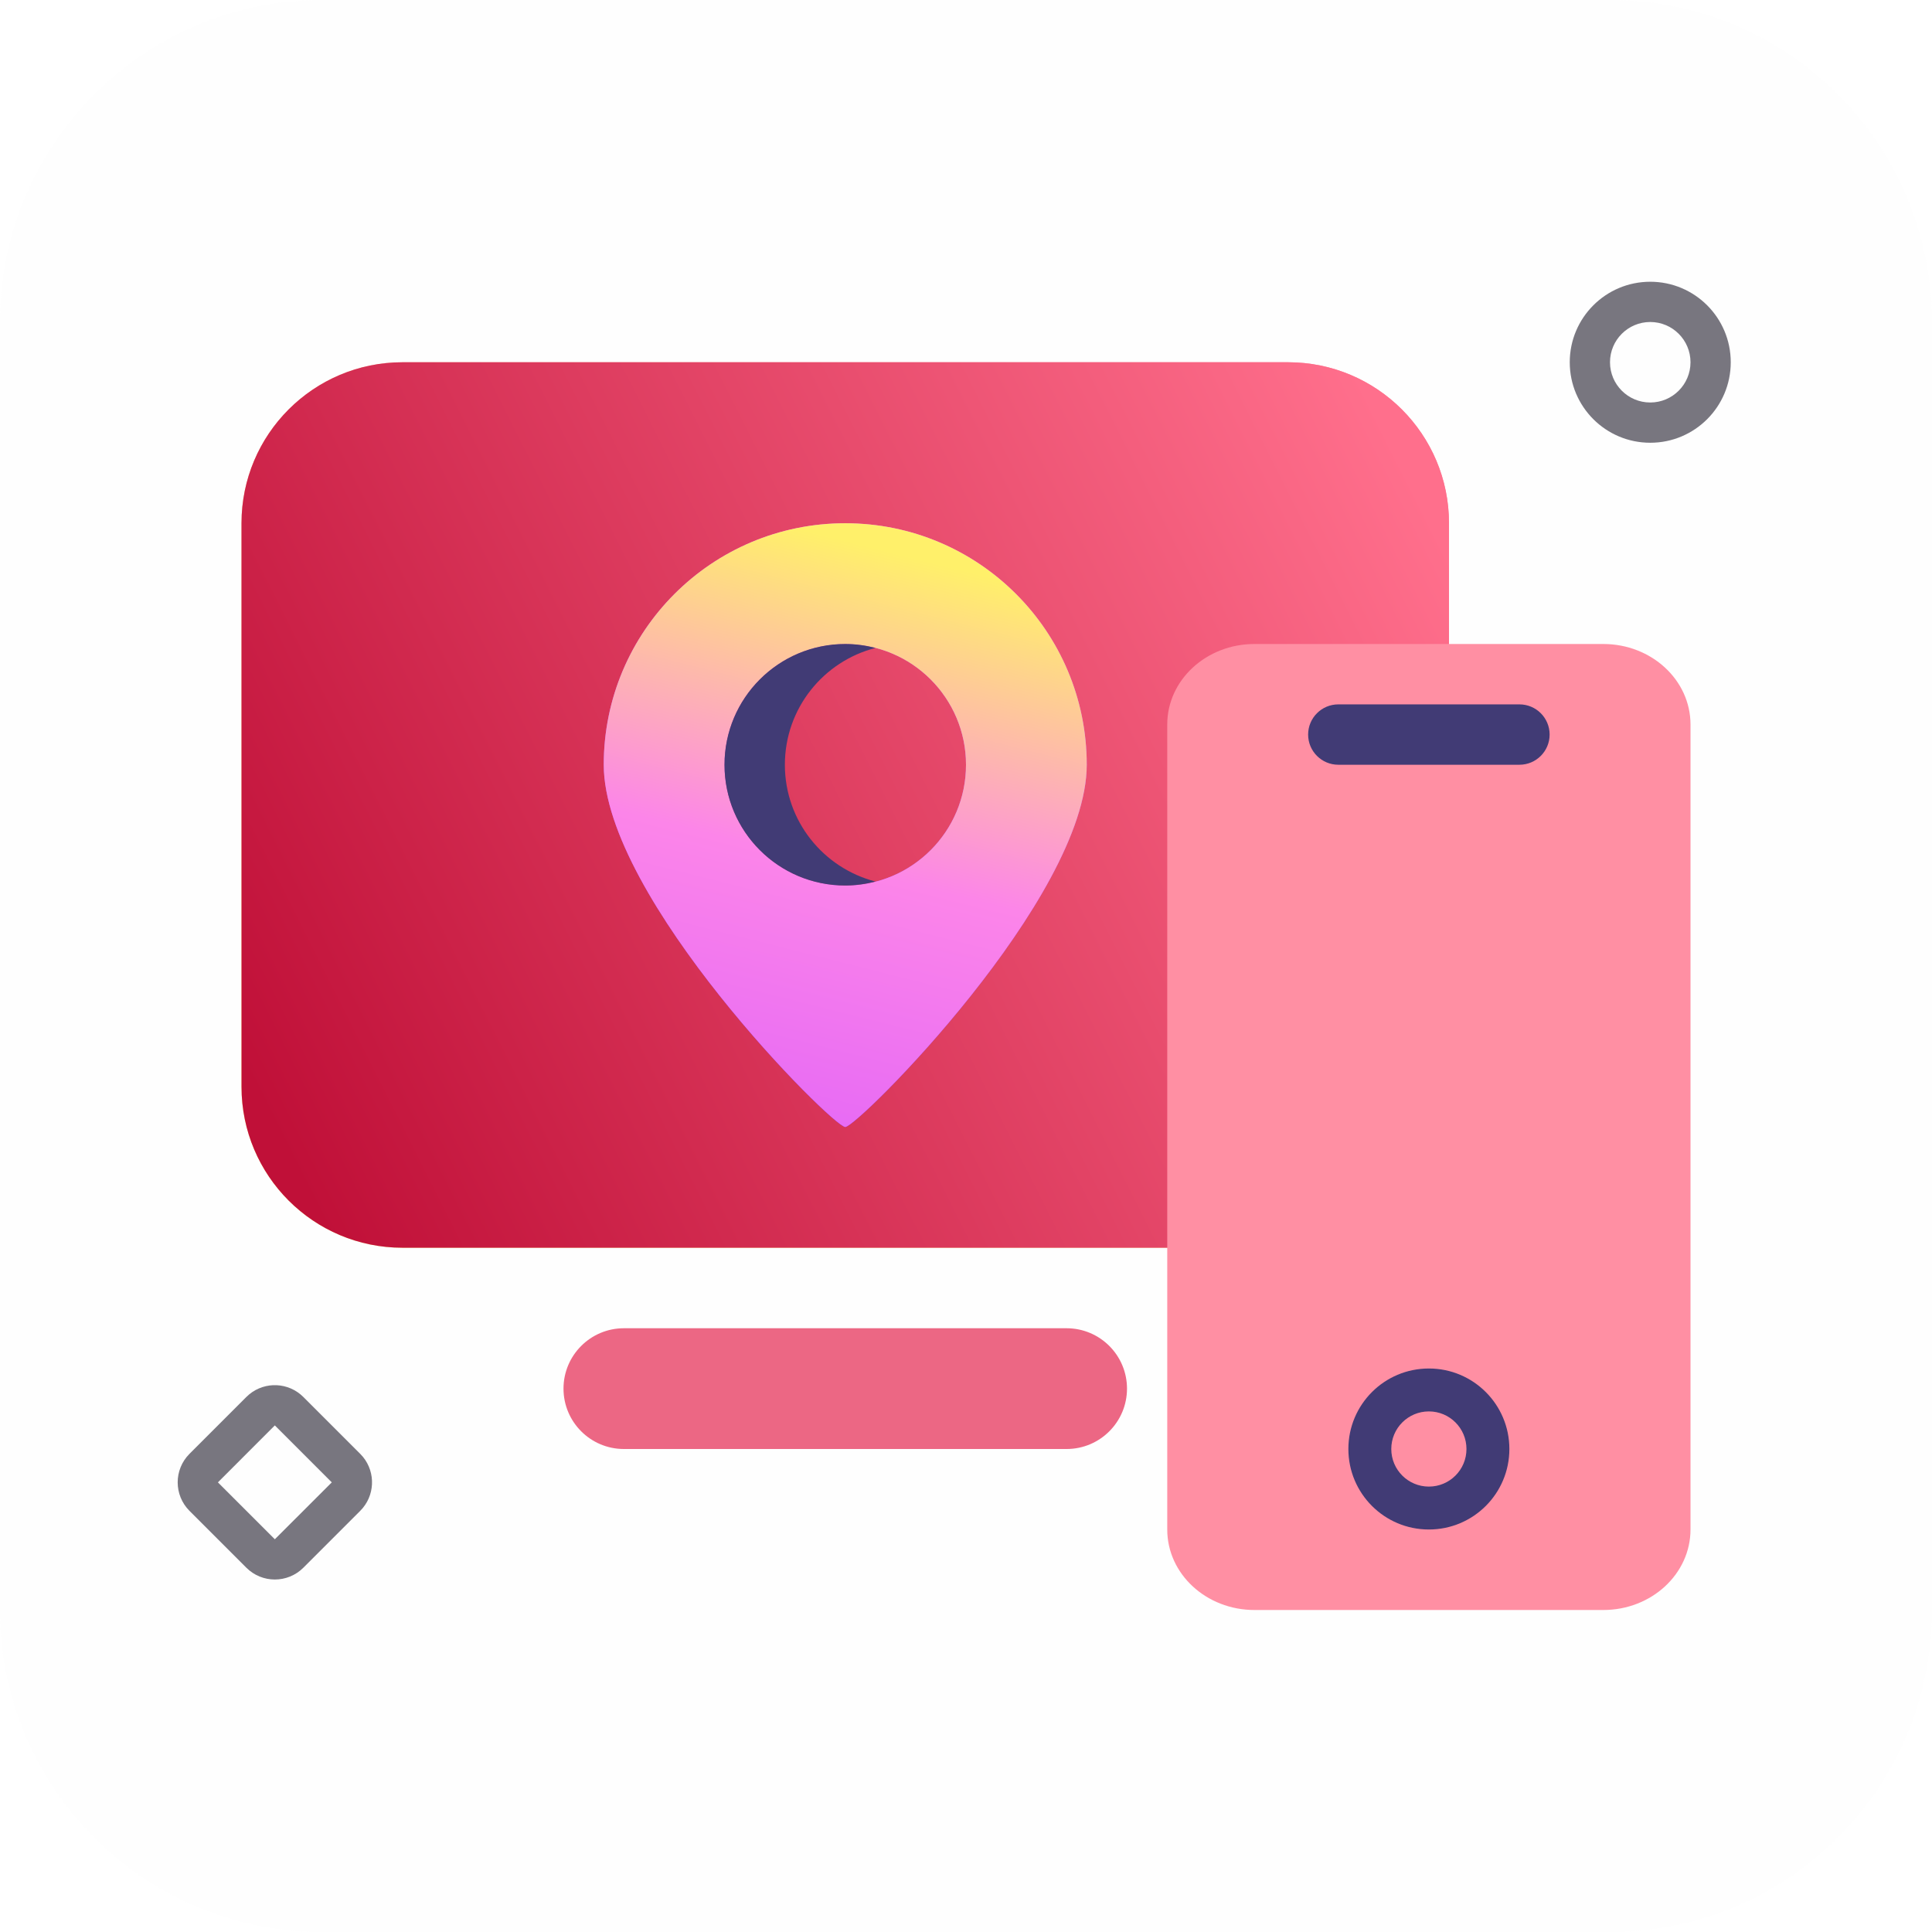
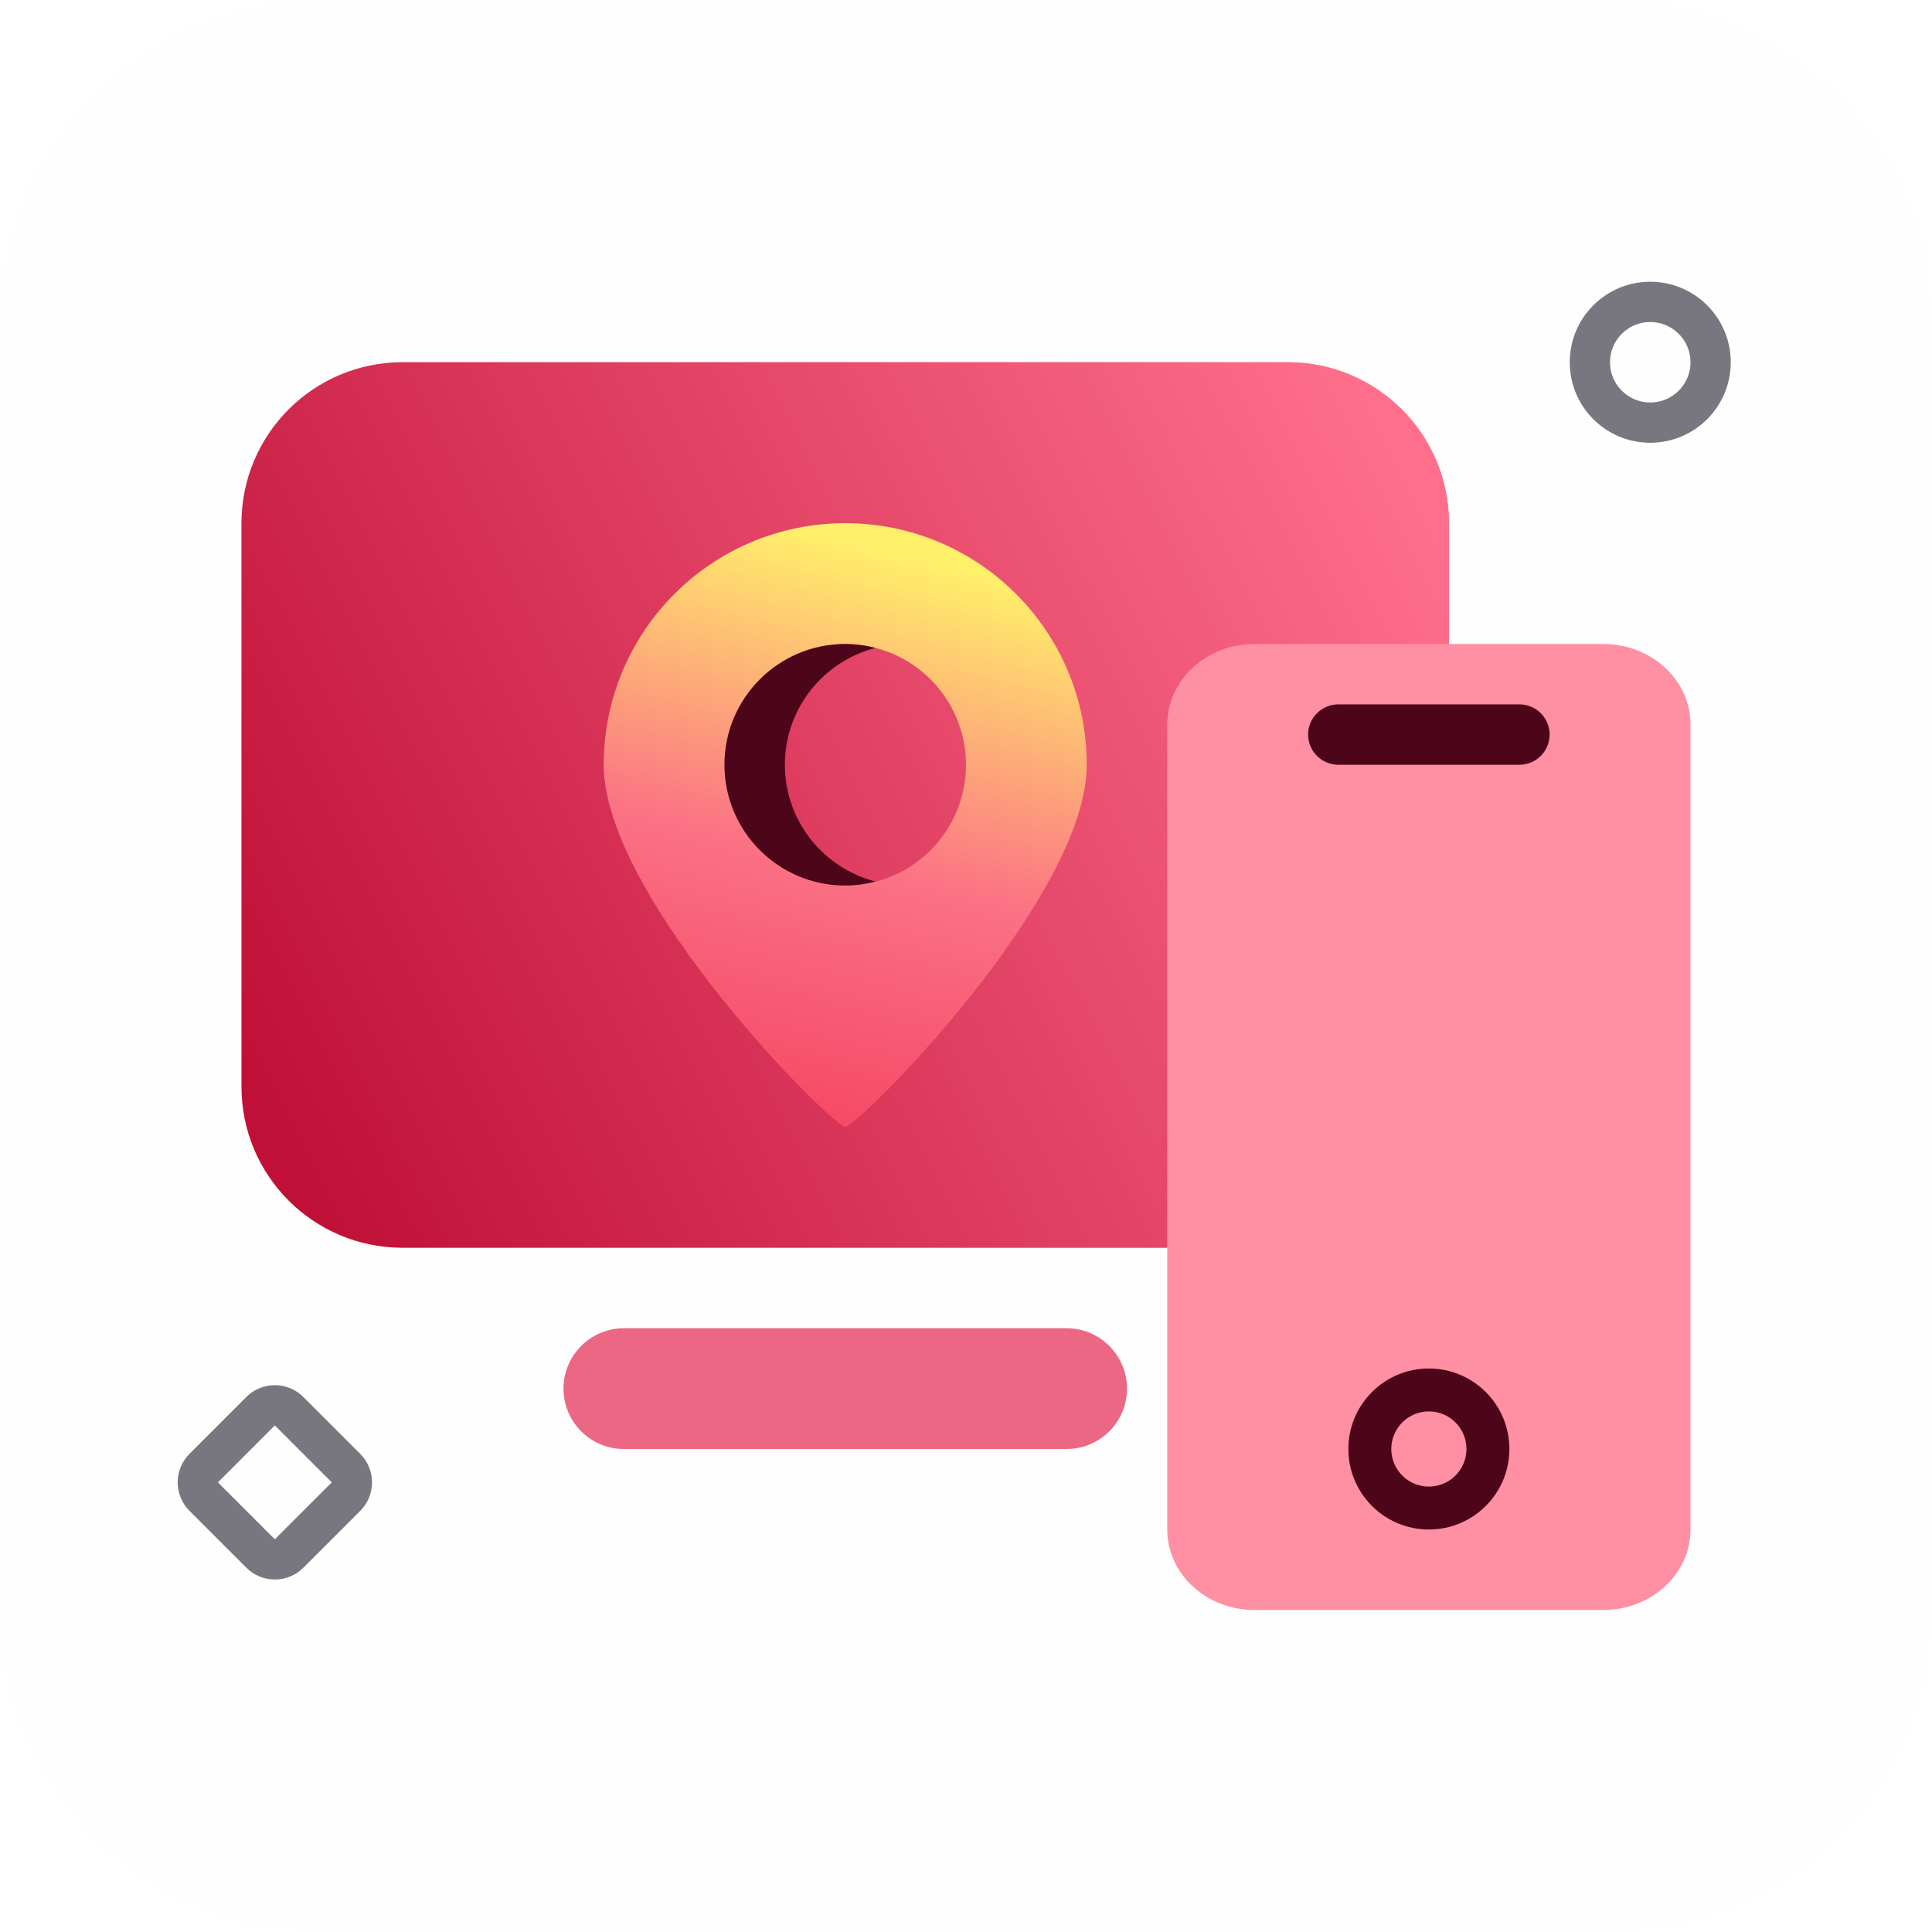
<svg xmlns="http://www.w3.org/2000/svg" width="48" height="48" viewBox="0 0 48 48" fill="none">
  <rect width="48" height="48" rx="8" fill="#F7F8F8" fill-opacity="0.12" />
  <path d="M6 13C6 10.791 7.791 9 10 9L32 9C34.209 9 36 10.791 36 13V27C36 29.209 34.209 31 32 31H10C7.791 31 6 29.209 6 27L6 13Z" fill="url(#paint0_linear_61_11318)" />
  <path d="M6 13C6 10.791 7.791 9 10 9L32 9C34.209 9 36 10.791 36 13V27C36 29.209 34.209 31 32 31H10C7.791 31 6 29.209 6 27L6 13Z" fill="url(#paint1_linear_61_11318)" />
  <path d="M14 34.5C14 33.672 14.672 33 15.5 33H26.5C27.328 33 28 33.672 28 34.5C28 35.328 27.328 36 26.5 36H15.5C14.672 36 14 35.328 14 34.5Z" fill="#ec6784" />
  <path d="M21 13C24.314 13 27 15.686 27 19C27 22.314 21.314 28 21 28C20.686 28 15 22.314 15 19C15 15.686 17.686 13 21 13ZM21 16.001C19.343 16.001 18 17.344 18 19.001C18 20.658 19.343 22.001 21 22.001C22.657 22.001 24 20.658 24 19.001C24 17.344 22.657 16.001 21 16.001Z" fill="url(#paint2_linear_61_11318)" />
  <path d="M21 13C24.314 13 27 15.686 27 19C27 22.314 21.314 28 21 28C20.686 28 15 22.314 15 19C15 15.686 17.686 13 21 13ZM21 16.001C19.343 16.001 18 17.344 18 19.001C18 20.658 19.343 22.001 21 22.001C22.657 22.001 24 20.658 24 19.001C24 17.344 22.657 16.001 21 16.001Z" fill="url(#paint3_linear_61_11318)" />
-   <path d="M21 16C21.259 16 21.51 16.036 21.75 16.098C20.456 16.431 19.5 17.603 19.5 19C19.5 20.398 20.457 21.567 21.75 21.901C21.51 21.963 21.259 22 21 22C19.343 22 18 20.657 18 19C18 17.344 19.343 16 21 16Z" fill="#413B75" />
+   <path d="M21 16C21.259 16 21.51 16.036 21.75 16.098C20.456 16.431 19.5 17.603 19.5 19C19.5 20.398 20.457 21.567 21.75 21.901C21.51 21.963 21.259 22 21 22C19.343 22 18 20.657 18 19C18 17.344 19.343 16 21 16Z" fill="#4c0519" />
  <path d="M29 18C29 16.895 29.97 16 31.167 16H39.833C41.03 16 42 16.895 42 18V38C42 39.105 41.03 40 39.833 40H31.167C29.97 40 29 39.105 29 38V18Z" fill="#ff8fa3" />
-   <path d="M32.5 18.25C32.5 17.836 32.836 17.5 33.25 17.5H37.75C38.164 17.5 38.5 17.836 38.5 18.25C38.5 18.664 38.164 19 37.75 19H33.25C32.836 19 32.5 18.664 32.5 18.25Z" fill="#413B75" />
-   <path d="M36.434 36C36.434 35.484 36.016 35.066 35.5 35.066C34.984 35.066 34.566 35.484 34.566 36C34.566 36.516 34.984 36.934 35.5 36.934V38C34.395 38 33.5 37.105 33.5 36C33.5 34.895 34.395 34 35.5 34C36.605 34 37.5 34.895 37.5 36C37.5 37.105 36.605 38 35.5 38V36.934C36.016 36.934 36.434 36.516 36.434 36Z" fill="#413B75" />
+   <path d="M32.5 18.25C32.5 17.836 32.836 17.5 33.25 17.5H37.75C38.164 17.5 38.5 17.836 38.5 18.25C38.5 18.664 38.164 19 37.75 19H33.25C32.836 19 32.5 18.664 32.5 18.25Z" fill="#4c0519" />
+   <path d="M36.434 36C36.434 35.484 36.016 35.066 35.5 35.066C34.984 35.066 34.566 35.484 34.566 36C34.566 36.516 34.984 36.934 35.5 36.934V38C34.395 38 33.5 37.105 33.5 36C33.5 34.895 34.395 34 35.5 34C36.605 34 37.5 34.895 37.5 36C37.5 37.105 36.605 38 35.5 38V36.934C36.016 36.934 36.434 36.516 36.434 36Z" fill="#4c0519" />
  <path d="M8.243 36.829L8.95 37.536L7.536 38.95L6.828 38.243L8.243 36.829ZM6.828 35.414L5.414 36.829L7.536 38.95C7.145 39.34 6.512 39.34 6.121 38.95L4.707 37.536C4.317 37.145 4.317 36.512 4.707 36.121L6.121 34.707L6.197 34.638C6.59 34.318 7.169 34.341 7.536 34.707L8.95 36.121L9.019 36.197C9.339 36.59 9.316 37.17 8.95 37.536L6.828 35.414Z" fill="#78767F" />
  <path d="M42 9C42 8.448 41.552 8 41 8C40.448 8 40 8.448 40 9C40 9.552 40.448 10 41 10V11C39.895 11 39 10.105 39 9C39 7.895 39.895 7 41 7C42.105 7 43 7.895 43 9C43 10.105 42.105 11 41 11V10C41.552 10 42 9.552 42 9Z" fill="#78767F" />
  <defs>
    <linearGradient id="paint0_linear_61_11318" x1="31.156" y1="11.521" x2="18.638" y2="32.789" gradientUnits="userSpaceOnUse">
      <stop stop-color="#ff8fa3" />
      <stop offset="1" stop-color="#FFF480" />
    </linearGradient>
    <linearGradient id="paint1_linear_61_11318" x1="3.536" y1="21.604" x2="32.604" y2="6.969" gradientUnits="userSpaceOnUse">
      <stop stop-color="#c01038" />
      <stop offset="1" stop-color="#ff6f8c" />
    </linearGradient>
    <linearGradient id="paint2_linear_61_11318" x1="18.858" y1="30" x2="22.687" y2="13.563" gradientUnits="userSpaceOnUse">
-       <stop stop-color="#4C36E7" />
-       <stop offset="1" stop-color="#ED7CFF" />
+       <stop stop-color="#be123c" />
+       <stop offset="1" stop-color="#fb7185" />
    </linearGradient>
    <linearGradient id="paint3_linear_61_11318" x1="19.798" y1="13.118" x2="15.931" y2="28.458" gradientUnits="userSpaceOnUse">
      <stop stop-color="#FFF06A" />
-       <stop offset="0.5" stop-color="#FC85E9" />
-       <stop offset="1" stop-color="#E264F7" />
+       <stop offset="0.5" stop-color="#fb7185" />
+       <stop offset="1" stop-color="#f43f5e" />
    </linearGradient>
  </defs>
</svg>
